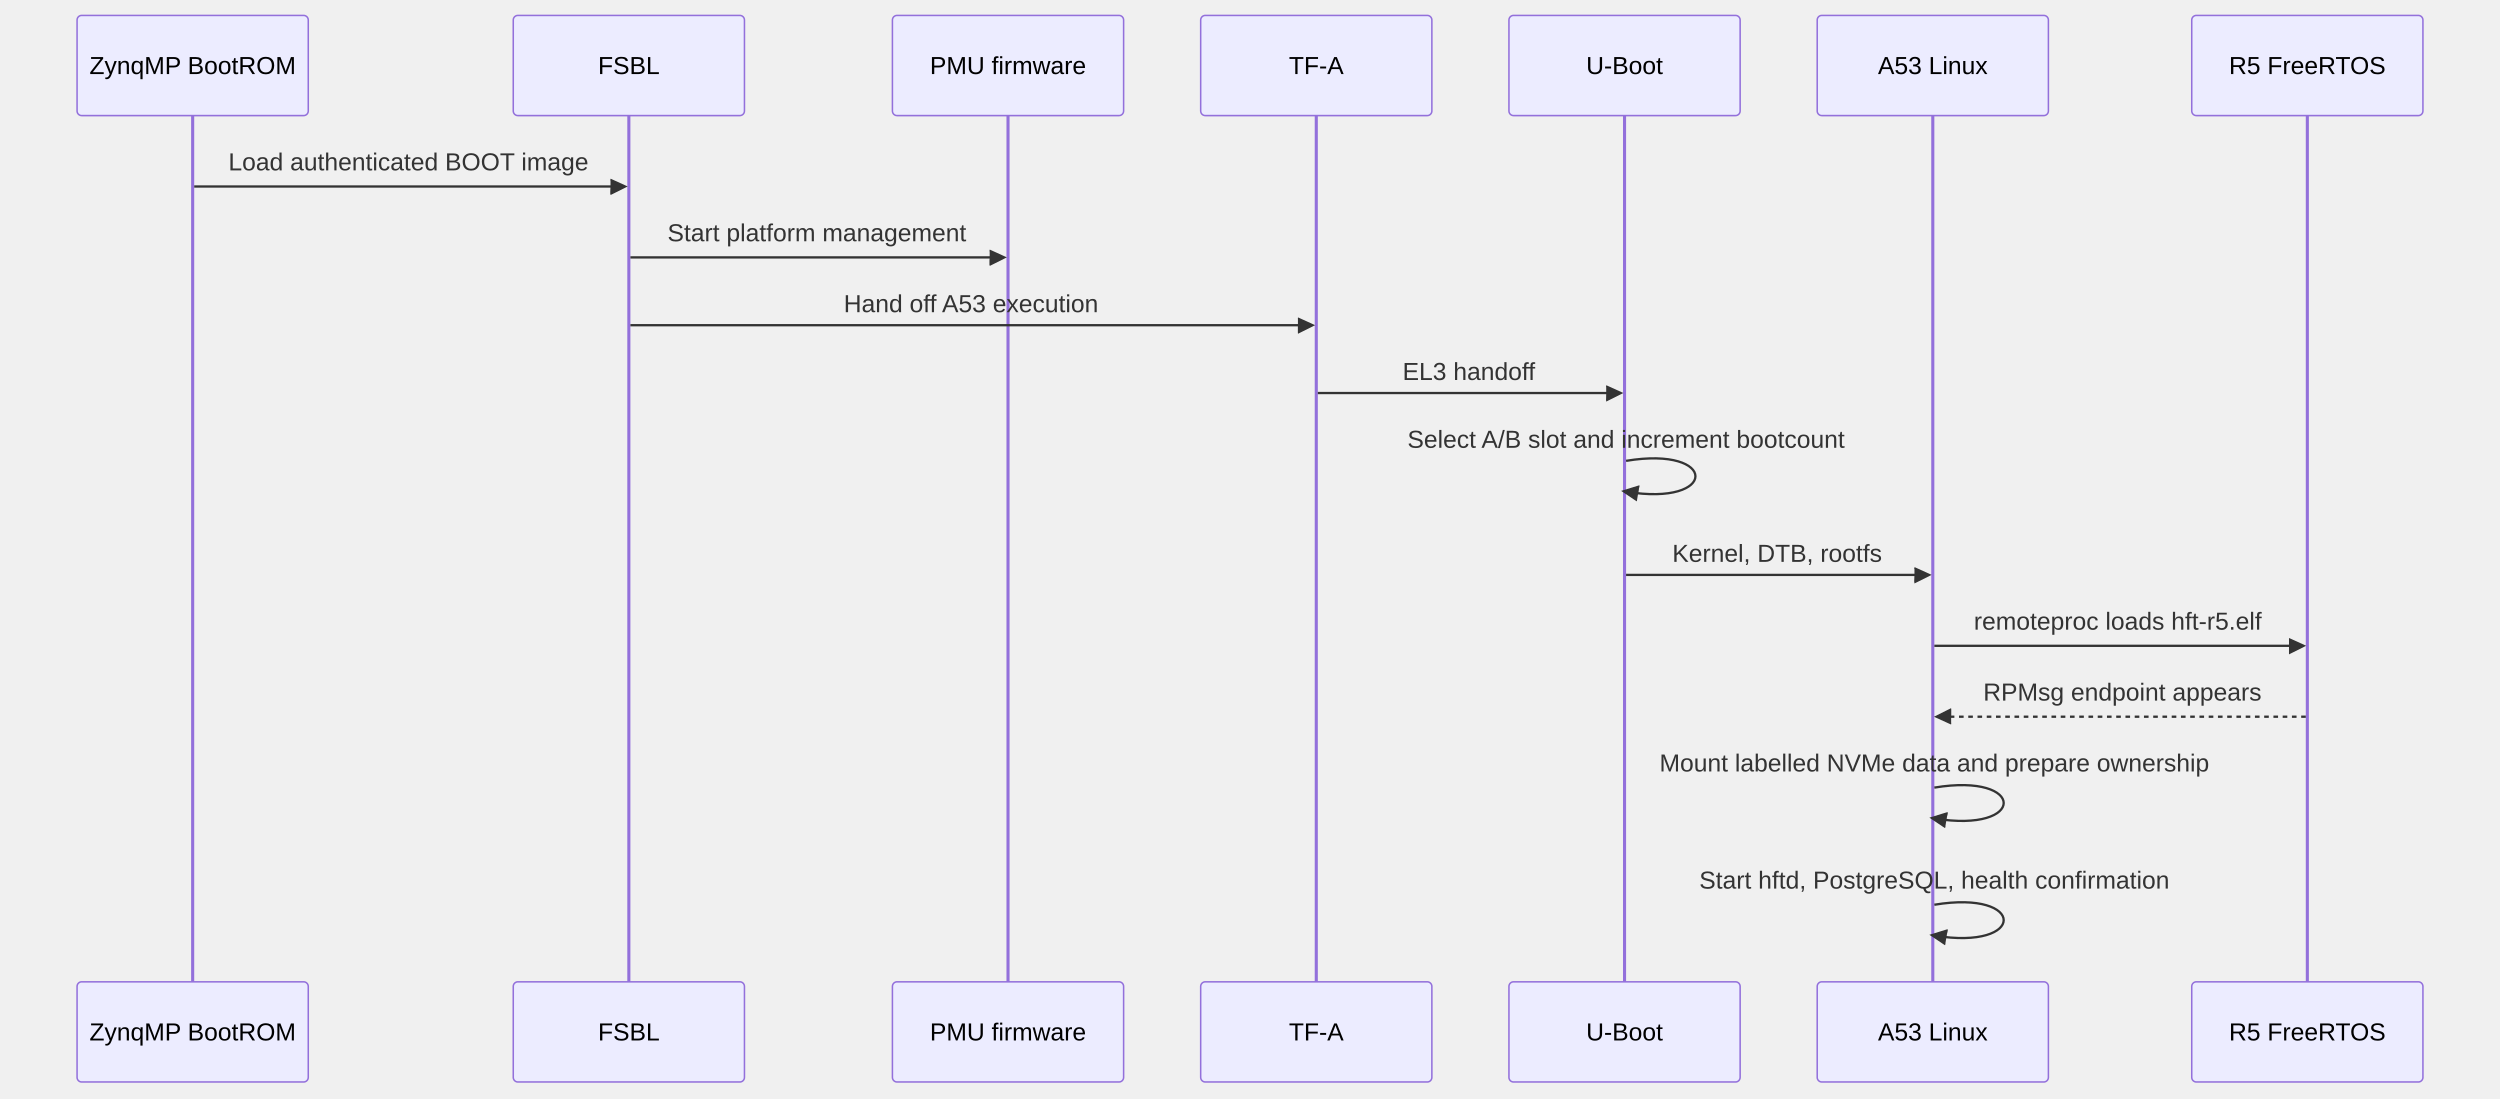
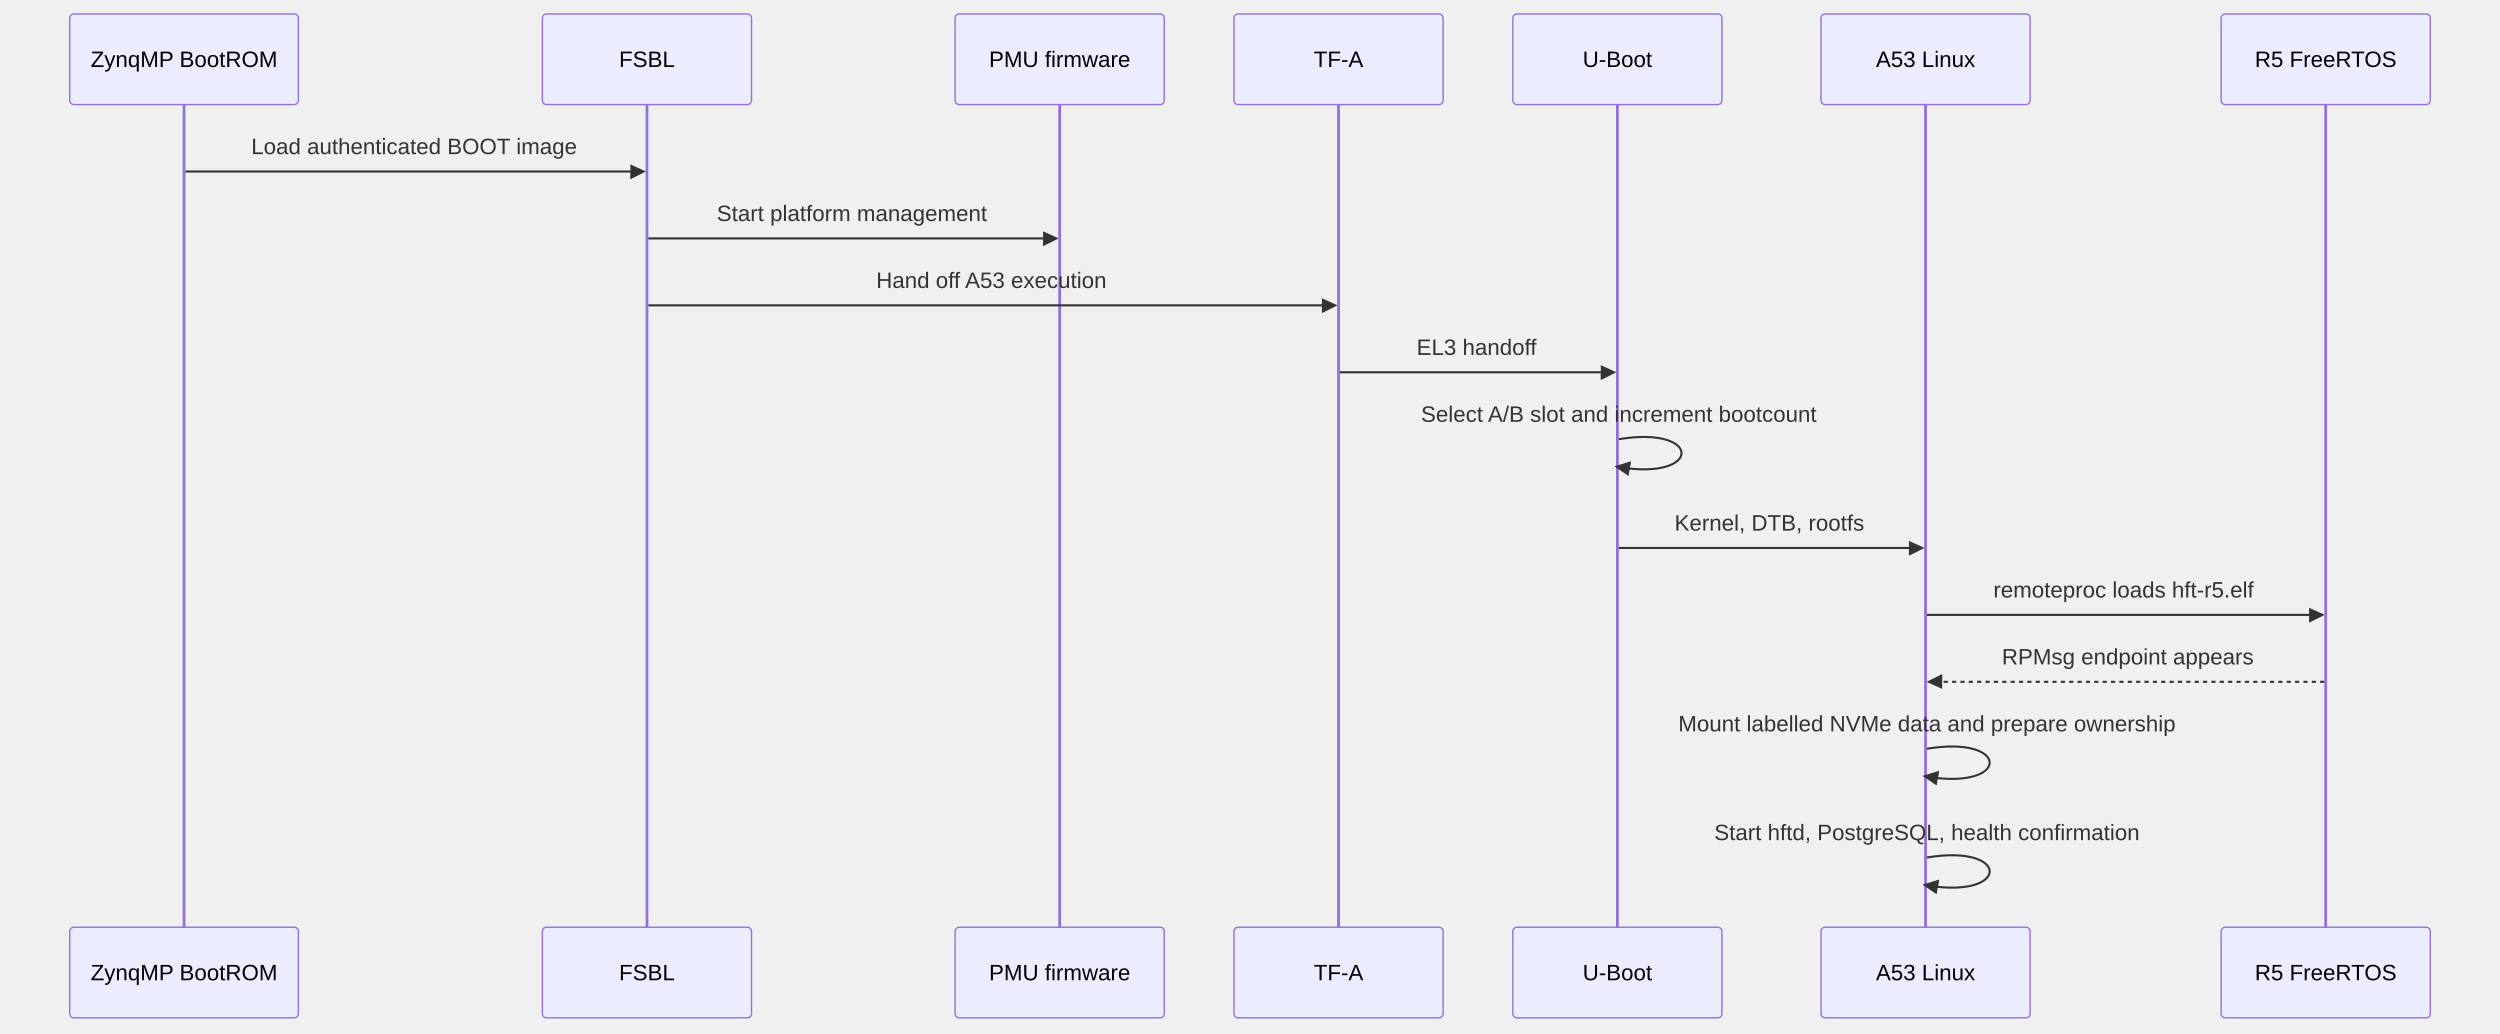
- <svg xmlns="http://www.w3.org/2000/svg" id="my-svg" width="100%" style="max-width: 1622px; background-color: transparent;" viewBox="-50 -10 1622 713" role="graphics-document document" aria-roledescription="sequence">
+ <svg xmlns="http://www.w3.org/2000/svg" id="my-svg" width="100%" style="max-width: 1793px; background-color: transparent;" viewBox="-50 -10 1793 741" role="graphics-document document" aria-roledescription="sequence">
  <g>
-     <rect x="1372" y="627" fill="#eaeaea" stroke="#666" width="150" height="65" name="R5" rx="3" ry="3" class="actor actor-bottom" />
-     <text x="1447" y="659.5" dominant-baseline="central" alignment-baseline="central" class="actor actor-box" style="text-anchor: middle; font-size: 16px; font-weight: 400;">
-       <tspan x="1447" dy="0">R5 FreeRTOS</tspan>
+     <rect x="1543" y="655" fill="#eaeaea" stroke="#666" width="150" height="65" name="R5" rx="3" ry="3" class="actor actor-bottom" />
+     <text x="1618" y="687.5" dominant-baseline="central" alignment-baseline="central" class="actor actor-box" style="text-anchor: middle; font-size: 16px; font-weight: 400;">
+       <tspan x="1618" dy="0">R5 FreeRTOS</tspan>
    </text>
  </g>
  <g>
-     <rect x="1129" y="627" fill="#eaeaea" stroke="#666" width="150" height="65" name="Linux" rx="3" ry="3" class="actor actor-bottom" />
-     <text x="1204" y="659.5" dominant-baseline="central" alignment-baseline="central" class="actor actor-box" style="text-anchor: middle; font-size: 16px; font-weight: 400;">
-       <tspan x="1204" dy="0">A53 Linux</tspan>
+     <rect x="1256" y="655" fill="#eaeaea" stroke="#666" width="150" height="65" name="Linux" rx="3" ry="3" class="actor actor-bottom" />
+     <text x="1331" y="687.5" dominant-baseline="central" alignment-baseline="central" class="actor actor-box" style="text-anchor: middle; font-size: 16px; font-weight: 400;">
+       <tspan x="1331" dy="0">A53 Linux</tspan>
    </text>
  </g>
  <g>
-     <rect x="929" y="627" fill="#eaeaea" stroke="#666" width="150" height="65" name="UBoot" rx="3" ry="3" class="actor actor-bottom" />
-     <text x="1004" y="659.5" dominant-baseline="central" alignment-baseline="central" class="actor actor-box" style="text-anchor: middle; font-size: 16px; font-weight: 400;">
-       <tspan x="1004" dy="0">U-Boot</tspan>
+     <rect x="1035" y="655" fill="#eaeaea" stroke="#666" width="150" height="65" name="UBoot" rx="3" ry="3" class="actor actor-bottom" />
+     <text x="1110" y="687.5" dominant-baseline="central" alignment-baseline="central" class="actor actor-box" style="text-anchor: middle; font-size: 16px; font-weight: 400;">
+       <tspan x="1110" dy="0">U-Boot</tspan>
    </text>
  </g>
  <g>
-     <rect x="729" y="627" fill="#eaeaea" stroke="#666" width="150" height="65" name="ATF" rx="3" ry="3" class="actor actor-bottom" />
-     <text x="804" y="659.5" dominant-baseline="central" alignment-baseline="central" class="actor actor-box" style="text-anchor: middle; font-size: 16px; font-weight: 400;">
-       <tspan x="804" dy="0">TF-A</tspan>
+     <rect x="835" y="655" fill="#eaeaea" stroke="#666" width="150" height="65" name="ATF" rx="3" ry="3" class="actor actor-bottom" />
+     <text x="910" y="687.5" dominant-baseline="central" alignment-baseline="central" class="actor actor-box" style="text-anchor: middle; font-size: 16px; font-weight: 400;">
+       <tspan x="910" dy="0">TF-A</tspan>
    </text>
  </g>
  <g>
-     <rect x="529" y="627" fill="#eaeaea" stroke="#666" width="150" height="65" name="PMU" rx="3" ry="3" class="actor actor-bottom" />
-     <text x="604" y="659.5" dominant-baseline="central" alignment-baseline="central" class="actor actor-box" style="text-anchor: middle; font-size: 16px; font-weight: 400;">
-       <tspan x="604" dy="0">PMU firmware</tspan>
+     <rect x="635" y="655" fill="#eaeaea" stroke="#666" width="150" height="65" name="PMU" rx="3" ry="3" class="actor actor-bottom" />
+     <text x="710" y="687.5" dominant-baseline="central" alignment-baseline="central" class="actor actor-box" style="text-anchor: middle; font-size: 16px; font-weight: 400;">
+       <tspan x="710" dy="0">PMU firmware</tspan>
    </text>
  </g>
  <g>
-     <rect x="283" y="627" fill="#eaeaea" stroke="#666" width="150" height="65" name="FSBL" rx="3" ry="3" class="actor actor-bottom" />
-     <text x="358" y="659.5" dominant-baseline="central" alignment-baseline="central" class="actor actor-box" style="text-anchor: middle; font-size: 16px; font-weight: 400;">
-       <tspan x="358" dy="0">FSBL</tspan>
+     <rect x="339" y="655" fill="#eaeaea" stroke="#666" width="150" height="65" name="FSBL" rx="3" ry="3" class="actor actor-bottom" />
+     <text x="414" y="687.5" dominant-baseline="central" alignment-baseline="central" class="actor actor-box" style="text-anchor: middle; font-size: 16px; font-weight: 400;">
+       <tspan x="414" dy="0">FSBL</tspan>
    </text>
  </g>
  <g>
-     <rect x="0" y="627" fill="#eaeaea" stroke="#666" width="150" height="65" name="ROM" rx="3" ry="3" class="actor actor-bottom" />
-     <text x="75" y="659.5" dominant-baseline="central" alignment-baseline="central" class="actor actor-box" style="text-anchor: middle; font-size: 16px; font-weight: 400;">
-       <tspan x="75" dy="0">ZynqMP BootROM</tspan>
+     <rect x="0" y="655" fill="#eaeaea" stroke="#666" width="164" height="65" name="ROM" rx="3" ry="3" class="actor actor-bottom" />
+     <text x="82" y="687.5" dominant-baseline="central" alignment-baseline="central" class="actor actor-box" style="text-anchor: middle; font-size: 16px; font-weight: 400;">
+       <tspan x="82" dy="0">ZynqMP BootROM</tspan>
    </text>
  </g>
  <g>
-     <line id="actor6" x1="1447" y1="65" x2="1447" y2="627" class="actor-line 200" stroke-width="0.5px" stroke="#999" name="R5" data-et="life-line" data-id="R5" />
+     <line id="actor6" x1="1618" y1="65" x2="1618" y2="655" class="actor-line 200" stroke-width="0.5px" stroke="#999" name="R5" data-et="life-line" data-id="R5" />
    <g id="root-6" data-et="participant" data-type="participant" data-id="R5">
-       <rect x="1372" y="0" fill="#eaeaea" stroke="#666" width="150" height="65" name="R5" rx="3" ry="3" class="actor actor-top" />
-       <text x="1447" y="32.5" dominant-baseline="central" alignment-baseline="central" class="actor actor-box" style="text-anchor: middle; font-size: 16px; font-weight: 400;">
-         <tspan x="1447" dy="0">R5 FreeRTOS</tspan>
+       <rect x="1543" y="0" fill="#eaeaea" stroke="#666" width="150" height="65" name="R5" rx="3" ry="3" class="actor actor-top" />
+       <text x="1618" y="32.5" dominant-baseline="central" alignment-baseline="central" class="actor actor-box" style="text-anchor: middle; font-size: 16px; font-weight: 400;">
+         <tspan x="1618" dy="0">R5 FreeRTOS</tspan>
      </text>
    </g>
  </g>
  <g>
-     <line id="actor5" x1="1204" y1="65" x2="1204" y2="627" class="actor-line 200" stroke-width="0.5px" stroke="#999" name="Linux" data-et="life-line" data-id="Linux" />
+     <line id="actor5" x1="1331" y1="65" x2="1331" y2="655" class="actor-line 200" stroke-width="0.5px" stroke="#999" name="Linux" data-et="life-line" data-id="Linux" />
    <g id="root-5" data-et="participant" data-type="participant" data-id="Linux">
-       <rect x="1129" y="0" fill="#eaeaea" stroke="#666" width="150" height="65" name="Linux" rx="3" ry="3" class="actor actor-top" />
-       <text x="1204" y="32.5" dominant-baseline="central" alignment-baseline="central" class="actor actor-box" style="text-anchor: middle; font-size: 16px; font-weight: 400;">
-         <tspan x="1204" dy="0">A53 Linux</tspan>
+       <rect x="1256" y="0" fill="#eaeaea" stroke="#666" width="150" height="65" name="Linux" rx="3" ry="3" class="actor actor-top" />
+       <text x="1331" y="32.5" dominant-baseline="central" alignment-baseline="central" class="actor actor-box" style="text-anchor: middle; font-size: 16px; font-weight: 400;">
+         <tspan x="1331" dy="0">A53 Linux</tspan>
      </text>
    </g>
  </g>
  <g>
-     <line id="actor4" x1="1004" y1="65" x2="1004" y2="627" class="actor-line 200" stroke-width="0.5px" stroke="#999" name="UBoot" data-et="life-line" data-id="UBoot" />
+     <line id="actor4" x1="1110" y1="65" x2="1110" y2="655" class="actor-line 200" stroke-width="0.5px" stroke="#999" name="UBoot" data-et="life-line" data-id="UBoot" />
    <g id="root-4" data-et="participant" data-type="participant" data-id="UBoot">
-       <rect x="929" y="0" fill="#eaeaea" stroke="#666" width="150" height="65" name="UBoot" rx="3" ry="3" class="actor actor-top" />
-       <text x="1004" y="32.5" dominant-baseline="central" alignment-baseline="central" class="actor actor-box" style="text-anchor: middle; font-size: 16px; font-weight: 400;">
-         <tspan x="1004" dy="0">U-Boot</tspan>
+       <rect x="1035" y="0" fill="#eaeaea" stroke="#666" width="150" height="65" name="UBoot" rx="3" ry="3" class="actor actor-top" />
+       <text x="1110" y="32.5" dominant-baseline="central" alignment-baseline="central" class="actor actor-box" style="text-anchor: middle; font-size: 16px; font-weight: 400;">
+         <tspan x="1110" dy="0">U-Boot</tspan>
      </text>
    </g>
  </g>
  <g>
-     <line id="actor3" x1="804" y1="65" x2="804" y2="627" class="actor-line 200" stroke-width="0.5px" stroke="#999" name="ATF" data-et="life-line" data-id="ATF" />
+     <line id="actor3" x1="910" y1="65" x2="910" y2="655" class="actor-line 200" stroke-width="0.5px" stroke="#999" name="ATF" data-et="life-line" data-id="ATF" />
    <g id="root-3" data-et="participant" data-type="participant" data-id="ATF">
-       <rect x="729" y="0" fill="#eaeaea" stroke="#666" width="150" height="65" name="ATF" rx="3" ry="3" class="actor actor-top" />
-       <text x="804" y="32.5" dominant-baseline="central" alignment-baseline="central" class="actor actor-box" style="text-anchor: middle; font-size: 16px; font-weight: 400;">
-         <tspan x="804" dy="0">TF-A</tspan>
+       <rect x="835" y="0" fill="#eaeaea" stroke="#666" width="150" height="65" name="ATF" rx="3" ry="3" class="actor actor-top" />
+       <text x="910" y="32.5" dominant-baseline="central" alignment-baseline="central" class="actor actor-box" style="text-anchor: middle; font-size: 16px; font-weight: 400;">
+         <tspan x="910" dy="0">TF-A</tspan>
      </text>
    </g>
  </g>
  <g>
-     <line id="actor2" x1="604" y1="65" x2="604" y2="627" class="actor-line 200" stroke-width="0.5px" stroke="#999" name="PMU" data-et="life-line" data-id="PMU" />
+     <line id="actor2" x1="710" y1="65" x2="710" y2="655" class="actor-line 200" stroke-width="0.5px" stroke="#999" name="PMU" data-et="life-line" data-id="PMU" />
    <g id="root-2" data-et="participant" data-type="participant" data-id="PMU">
-       <rect x="529" y="0" fill="#eaeaea" stroke="#666" width="150" height="65" name="PMU" rx="3" ry="3" class="actor actor-top" />
-       <text x="604" y="32.5" dominant-baseline="central" alignment-baseline="central" class="actor actor-box" style="text-anchor: middle; font-size: 16px; font-weight: 400;">
-         <tspan x="604" dy="0">PMU firmware</tspan>
+       <rect x="635" y="0" fill="#eaeaea" stroke="#666" width="150" height="65" name="PMU" rx="3" ry="3" class="actor actor-top" />
+       <text x="710" y="32.5" dominant-baseline="central" alignment-baseline="central" class="actor actor-box" style="text-anchor: middle; font-size: 16px; font-weight: 400;">
+         <tspan x="710" dy="0">PMU firmware</tspan>
      </text>
    </g>
  </g>
  <g>
-     <line id="actor1" x1="358" y1="65" x2="358" y2="627" class="actor-line 200" stroke-width="0.5px" stroke="#999" name="FSBL" data-et="life-line" data-id="FSBL" />
+     <line id="actor1" x1="414" y1="65" x2="414" y2="655" class="actor-line 200" stroke-width="0.5px" stroke="#999" name="FSBL" data-et="life-line" data-id="FSBL" />
    <g id="root-1" data-et="participant" data-type="participant" data-id="FSBL">
-       <rect x="283" y="0" fill="#eaeaea" stroke="#666" width="150" height="65" name="FSBL" rx="3" ry="3" class="actor actor-top" />
-       <text x="358" y="32.5" dominant-baseline="central" alignment-baseline="central" class="actor actor-box" style="text-anchor: middle; font-size: 16px; font-weight: 400;">
-         <tspan x="358" dy="0">FSBL</tspan>
+       <rect x="339" y="0" fill="#eaeaea" stroke="#666" width="150" height="65" name="FSBL" rx="3" ry="3" class="actor actor-top" />
+       <text x="414" y="32.5" dominant-baseline="central" alignment-baseline="central" class="actor actor-box" style="text-anchor: middle; font-size: 16px; font-weight: 400;">
+         <tspan x="414" dy="0">FSBL</tspan>
      </text>
    </g>
  </g>
  <g>
-     <line id="actor0" x1="75" y1="65" x2="75" y2="627" class="actor-line 200" stroke-width="0.5px" stroke="#999" name="ROM" data-et="life-line" data-id="ROM" />
+     <line id="actor0" x1="82" y1="65" x2="82" y2="655" class="actor-line 200" stroke-width="0.5px" stroke="#999" name="ROM" data-et="life-line" data-id="ROM" />
    <g id="root-0" data-et="participant" data-type="participant" data-id="ROM">
-       <rect x="0" y="0" fill="#eaeaea" stroke="#666" width="150" height="65" name="ROM" rx="3" ry="3" class="actor actor-top" />
-       <text x="75" y="32.5" dominant-baseline="central" alignment-baseline="central" class="actor actor-box" style="text-anchor: middle; font-size: 16px; font-weight: 400;">
-         <tspan x="75" dy="0">ZynqMP BootROM</tspan>
+       <rect x="0" y="0" fill="#eaeaea" stroke="#666" width="164" height="65" name="ROM" rx="3" ry="3" class="actor actor-top" />
+       <text x="82" y="32.5" dominant-baseline="central" alignment-baseline="central" class="actor actor-box" style="text-anchor: middle; font-size: 16px; font-weight: 400;">
+         <tspan x="82" dy="0">ZynqMP BootROM</tspan>
      </text>
    </g>
  </g>
  <style>#my-svg{font-family:"trebuchet ms",verdana,arial,sans-serif;font-size:16px;fill:#333;}@keyframes edge-animation-frame{from{stroke-dashoffset:0;}}@keyframes dash{to{stroke-dashoffset:0;}}#my-svg .edge-animation-slow{stroke-dasharray:9,5!important;stroke-dashoffset:900;animation:dash 50s linear infinite;stroke-linecap:round;}#my-svg .edge-animation-fast{stroke-dasharray:9,5!important;stroke-dashoffset:900;animation:dash 20s linear infinite;stroke-linecap:round;}#my-svg .error-icon{fill:#552222;}#my-svg .error-text{fill:#552222;stroke:#552222;}#my-svg .edge-thickness-normal{stroke-width:1px;}#my-svg .edge-thickness-thick{stroke-width:3.5px;}#my-svg .edge-pattern-solid{stroke-dasharray:0;}#my-svg .edge-thickness-invisible{stroke-width:0;fill:none;}#my-svg .edge-pattern-dashed{stroke-dasharray:3;}#my-svg .edge-pattern-dotted{stroke-dasharray:2;}#my-svg .marker{fill:#333333;stroke:#333333;}#my-svg .marker.cross{stroke:#333333;}#my-svg svg{font-family:"trebuchet ms",verdana,arial,sans-serif;font-size:16px;}#my-svg p{margin:0;}#my-svg .actor{stroke:#9370DB;fill:#ECECFF;stroke-width:1;}#my-svg rect.actor.outer-path[data-look="neo"]{filter:drop-shadow(1px 2px 2px rgba(185, 185, 185, 1));}#my-svg rect.note[data-look="neo"]{stroke:#aaaa33;fill:#fff5ad;filter:drop-shadow(1px 2px 2px rgba(185, 185, 185, 1));}#my-svg text.actor&gt;tspan{fill:black;stroke:none;}#my-svg .actor-line{stroke:#9370DB;}#my-svg .innerArc{stroke-width:1.5;stroke-dasharray:none;}#my-svg .messageLine0{stroke-width:1.5;stroke-dasharray:none;stroke:#333;}#my-svg .messageLine1{stroke-width:1.5;stroke-dasharray:2,2;stroke:#333;}#my-svg [id$="-arrowhead"] path{fill:#333;stroke:#333;}#my-svg .sequenceNumber{fill:white;}#my-svg [id$="-sequencenumber"]{fill:#333;}#my-svg [id$="-crosshead"] path{fill:#333;stroke:#333;}#my-svg .messageText{fill:#333;stroke:none;}#my-svg .labelBox{stroke:#9370DB;fill:#ECECFF;filter:none;}#my-svg .labelText,#my-svg .labelText&gt;tspan{fill:black;stroke:none;}#my-svg .loopText,#my-svg .loopText&gt;tspan{fill:black;stroke:none;}#my-svg .sectionTitle,#my-svg .sectionTitle&gt;tspan{fill:black;stroke:none;}#my-svg .loopLine{stroke-width:2px;stroke-dasharray:2,2;stroke:#9370DB;fill:#9370DB;}#my-svg .note{stroke:#aaaa33;fill:#fff5ad;}#my-svg .noteText,#my-svg .noteText&gt;tspan{fill:black;stroke:none;font-weight:normal;}#my-svg .activation0{fill:#f4f4f4;stroke:#666;}#my-svg .activation1{fill:#f4f4f4;stroke:#666;}#my-svg .activation2{fill:#f4f4f4;stroke:#666;}#my-svg .actorPopupMenu{position:absolute;}#my-svg .actorPopupMenuPanel{position:absolute;fill:#ECECFF;box-shadow:0px 8px 16px 0px rgba(0,0,0,0.2);filter:drop-shadow(3px 5px 2px rgb(0 0 0 / 0.4));}#my-svg .actor-man circle,#my-svg line{fill:#ECECFF;stroke-width:2px;}#my-svg g rect.rect{filter:drop-shadow(1px 2px 2px rgba(185, 185, 185, 1));stroke:#9370DB;}#my-svg .node .neo-node{stroke:#9370DB;}#my-svg [data-look="neo"].node rect,#my-svg [data-look="neo"].cluster rect,#my-svg [data-look="neo"].node polygon{stroke:#9370DB;filter:drop-shadow(1px 2px 2px rgba(185, 185, 185, 1));}#my-svg [data-look="neo"].swimlane.cluster rect{filter:none;}#my-svg [data-look="neo"].node path{stroke:#9370DB;stroke-width:1px;}#my-svg [data-look="neo"].node .outer-path{filter:drop-shadow(1px 2px 2px rgba(185, 185, 185, 1));}#my-svg [data-look="neo"].node .neo-line path{stroke:#9370DB;filter:none;}#my-svg [data-look="neo"].node circle{stroke:#9370DB;filter:drop-shadow(1px 2px 2px rgba(185, 185, 185, 1));}#my-svg [data-look="neo"].node circle .state-start{fill:#000000;}#my-svg [data-look="neo"].icon-shape .icon{fill:#9370DB;filter:drop-shadow(1px 2px 2px rgba(185, 185, 185, 1));}#my-svg [data-look="neo"].icon-shape .icon-neo path{stroke:#9370DB;filter:drop-shadow(1px 2px 2px rgba(185, 185, 185, 1));}#my-svg :root{--mermaid-font-family:"trebuchet ms",verdana,arial,sans-serif;}</style>
  <g />
  <defs>
    <symbol id="my-svg-computer" width="24" height="24">
      <path transform="scale(.5)" d="M2 2v13h20v-13h-20zm18 11h-16v-9h16v9zm-10.228 6l.466-1h3.524l.467 1h-4.457zm14.228 3h-24l2-6h2.104l-1.33 4h18.45l-1.297-4h2.073l2 6zm-5-10h-14v-7h14v7z" />
    </symbol>
  </defs>
  <defs>
    <symbol id="my-svg-database" fill-rule="evenodd" clip-rule="evenodd">
      <path transform="scale(.5)" d="M12.258.001l.256.004.255.005.253.008.251.01.249.012.247.015.246.016.242.019.241.02.239.023.236.024.233.027.231.028.229.031.225.032.223.034.22.036.217.038.214.04.211.041.208.043.205.045.201.046.198.048.194.05.191.051.187.053.183.054.18.056.175.057.172.059.168.06.163.061.16.063.155.064.15.066.074.033.073.033.071.034.07.034.069.035.068.035.067.035.066.035.064.036.064.036.062.036.06.036.06.037.058.037.058.037.055.038.055.038.053.038.052.038.051.039.05.039.048.039.047.039.045.04.044.04.043.04.041.04.04.041.039.041.037.041.036.041.034.041.033.042.032.042.03.042.029.042.027.042.026.043.024.043.023.043.021.043.02.043.018.044.017.043.015.044.013.044.012.044.011.045.009.044.007.045.006.045.004.045.002.045.001.045v17l-.001.045-.002.045-.004.045-.006.045-.007.045-.009.044-.011.045-.012.044-.013.044-.015.044-.017.043-.018.044-.02.043-.021.043-.023.043-.024.043-.026.043-.027.042-.029.042-.03.042-.032.042-.033.042-.034.041-.036.041-.037.041-.039.041-.04.041-.041.04-.043.04-.044.04-.045.04-.047.039-.048.039-.05.039-.051.039-.052.038-.053.038-.055.038-.055.038-.058.037-.058.037-.06.037-.06.036-.062.036-.064.036-.064.036-.066.035-.067.035-.068.035-.069.035-.07.034-.071.034-.073.033-.074.033-.15.066-.155.064-.16.063-.163.061-.168.06-.172.059-.175.057-.18.056-.183.054-.187.053-.191.051-.194.05-.198.048-.201.046-.205.045-.208.043-.211.041-.214.04-.217.038-.22.036-.223.034-.225.032-.229.031-.231.028-.233.027-.236.024-.239.023-.241.02-.242.019-.246.016-.247.015-.249.012-.251.01-.253.008-.255.005-.256.004-.258.001-.258-.001-.256-.004-.255-.005-.253-.008-.251-.01-.249-.012-.247-.015-.245-.016-.243-.019-.241-.02-.238-.023-.236-.024-.234-.027-.231-.028-.228-.031-.226-.032-.223-.034-.22-.036-.217-.038-.214-.04-.211-.041-.208-.043-.204-.045-.201-.046-.198-.048-.195-.05-.19-.051-.187-.053-.184-.054-.179-.056-.176-.057-.172-.059-.167-.06-.164-.061-.159-.063-.155-.064-.151-.066-.074-.033-.072-.033-.072-.034-.07-.034-.069-.035-.068-.035-.067-.035-.066-.035-.064-.036-.063-.036-.062-.036-.061-.036-.06-.037-.058-.037-.057-.037-.056-.038-.055-.038-.053-.038-.052-.038-.051-.039-.049-.039-.049-.039-.046-.039-.046-.04-.044-.04-.043-.04-.041-.04-.04-.041-.039-.041-.037-.041-.036-.041-.034-.041-.033-.042-.032-.042-.03-.042-.029-.042-.027-.042-.026-.043-.024-.043-.023-.043-.021-.043-.02-.043-.018-.044-.017-.043-.015-.044-.013-.044-.012-.044-.011-.045-.009-.044-.007-.045-.006-.045-.004-.045-.002-.045-.001-.045v-17l.001-.045.002-.045.004-.045.006-.045.007-.045.009-.044.011-.045.012-.044.013-.044.015-.044.017-.043.018-.044.02-.043.021-.043.023-.043.024-.043.026-.043.027-.042.029-.042.03-.042.032-.042.033-.042.034-.041.036-.041.037-.041.039-.041.04-.041.041-.04.043-.04.044-.04.046-.04.046-.039.049-.039.049-.039.051-.039.052-.038.053-.038.055-.038.056-.038.057-.037.058-.037.06-.037.061-.036.062-.036.063-.036.064-.036.066-.035.067-.035.068-.035.069-.035.07-.034.072-.034.072-.033.074-.033.151-.066.155-.064.159-.063.164-.061.167-.06.172-.059.176-.057.179-.056.184-.054.187-.053.19-.051.195-.05.198-.048.201-.046.204-.045.208-.043.211-.041.214-.04.217-.038.22-.036.223-.034.226-.032.228-.031.231-.028.234-.027.236-.024.238-.023.241-.02.243-.019.245-.016.247-.015.249-.012.251-.01.253-.008.255-.005.256-.004.258-.001.258.001zm-9.258 20.499v.01l.001.021.003.021.004.022.005.021.006.022.007.022.009.023.01.022.011.023.012.023.013.023.015.023.016.024.017.023.018.024.019.024.021.024.022.025.023.024.024.025.052.049.056.05.061.051.066.051.07.051.075.051.079.052.084.052.088.052.092.052.097.052.102.051.105.052.11.052.114.051.119.051.123.051.127.05.131.05.135.05.139.048.144.049.147.047.152.047.155.047.16.045.163.045.167.043.171.043.176.041.178.041.183.039.187.039.19.037.194.035.197.035.202.033.204.031.209.03.212.029.216.027.219.025.222.024.226.021.23.02.233.018.236.016.24.015.243.012.246.01.249.008.253.005.256.004.259.001.26-.001.257-.004.254-.005.25-.008.247-.011.244-.012.241-.014.237-.016.233-.018.231-.021.226-.021.224-.024.22-.026.216-.027.212-.028.21-.031.205-.031.202-.034.198-.034.194-.036.191-.037.187-.039.183-.04.179-.04.175-.042.172-.043.168-.044.163-.045.16-.046.155-.046.152-.047.148-.048.143-.049.139-.049.136-.05.131-.05.126-.05.123-.051.118-.052.114-.051.11-.052.106-.052.101-.052.096-.052.092-.052.088-.053.083-.051.079-.052.074-.052.07-.051.065-.051.06-.051.056-.05.051-.05.023-.024.023-.025.021-.024.02-.024.019-.024.018-.024.017-.024.015-.023.014-.024.013-.023.012-.023.01-.023.01-.022.008-.022.006-.022.006-.022.004-.022.004-.021.001-.021.001-.021v-4.127l-.077.055-.08.053-.083.054-.085.053-.087.052-.09.052-.093.051-.095.05-.097.05-.1.049-.102.049-.105.048-.106.047-.109.047-.111.046-.114.045-.115.045-.118.044-.12.043-.122.042-.124.042-.126.041-.128.04-.13.04-.132.038-.134.038-.135.037-.138.037-.139.035-.142.035-.143.034-.144.033-.147.032-.148.031-.15.03-.151.03-.153.029-.154.027-.156.027-.158.026-.159.025-.161.024-.162.023-.163.022-.165.021-.166.02-.167.019-.169.018-.169.017-.171.016-.173.015-.173.014-.175.013-.175.012-.177.011-.178.01-.179.008-.179.008-.181.006-.182.005-.182.004-.184.003-.184.002h-.37l-.184-.002-.184-.003-.182-.004-.182-.005-.181-.006-.179-.008-.179-.008-.178-.01-.176-.011-.176-.012-.175-.013-.173-.014-.172-.015-.171-.016-.17-.017-.169-.018-.167-.019-.166-.02-.165-.021-.163-.022-.162-.023-.161-.024-.159-.025-.157-.026-.156-.027-.155-.027-.153-.029-.151-.03-.15-.03-.148-.031-.146-.032-.145-.033-.143-.034-.141-.035-.14-.035-.137-.037-.136-.037-.134-.038-.132-.038-.13-.04-.128-.04-.126-.041-.124-.042-.122-.042-.12-.044-.117-.043-.116-.045-.113-.045-.112-.046-.109-.047-.106-.047-.105-.048-.102-.049-.1-.049-.097-.05-.095-.05-.093-.052-.09-.051-.087-.052-.085-.053-.083-.054-.08-.054-.077-.054v4.127zm0-5.654v.011l.001.021.003.021.004.021.005.022.006.022.007.022.009.022.01.022.011.023.012.023.013.023.015.024.016.023.017.024.018.024.019.024.021.024.022.024.023.025.024.024.052.05.056.05.061.05.066.051.07.051.075.052.079.051.084.052.088.052.092.052.097.052.102.052.105.052.11.051.114.051.119.052.123.05.127.051.131.05.135.049.139.049.144.048.147.048.152.047.155.046.16.045.163.045.167.044.171.042.176.042.178.04.183.04.187.038.19.037.194.036.197.034.202.033.204.032.209.03.212.028.216.027.219.025.222.024.226.022.23.02.233.018.236.016.24.014.243.012.246.01.249.008.253.006.256.003.259.001.26-.001.257-.003.254-.006.25-.008.247-.01.244-.012.241-.015.237-.016.233-.018.231-.02.226-.022.224-.024.22-.025.216-.027.212-.029.21-.03.205-.032.202-.033.198-.035.194-.036.191-.037.187-.039.183-.039.179-.041.175-.042.172-.043.168-.044.163-.045.16-.045.155-.047.152-.047.148-.048.143-.048.139-.05.136-.049.131-.05.126-.051.123-.051.118-.051.114-.052.11-.052.106-.052.101-.052.096-.052.092-.052.088-.052.083-.052.079-.052.074-.051.07-.052.065-.051.06-.05.056-.051.051-.049.023-.025.023-.024.021-.025.02-.024.019-.024.018-.024.017-.024.015-.023.014-.023.013-.024.012-.022.01-.023.01-.023.008-.022.006-.022.006-.022.004-.021.004-.022.001-.021.001-.021v-4.139l-.077.054-.08.054-.083.054-.085.052-.087.053-.09.051-.093.051-.095.051-.097.05-.1.049-.102.049-.105.048-.106.047-.109.047-.111.046-.114.045-.115.044-.118.044-.12.044-.122.042-.124.042-.126.041-.128.04-.13.039-.132.039-.134.038-.135.037-.138.036-.139.036-.142.035-.143.033-.144.033-.147.033-.148.031-.15.03-.151.03-.153.028-.154.028-.156.027-.158.026-.159.025-.161.024-.162.023-.163.022-.165.021-.166.02-.167.019-.169.018-.169.017-.171.016-.173.015-.173.014-.175.013-.175.012-.177.011-.178.009-.179.009-.179.007-.181.007-.182.005-.182.004-.184.003-.184.002h-.37l-.184-.002-.184-.003-.182-.004-.182-.005-.181-.007-.179-.007-.179-.009-.178-.009-.176-.011-.176-.012-.175-.013-.173-.014-.172-.015-.171-.016-.17-.017-.169-.018-.167-.019-.166-.02-.165-.021-.163-.022-.162-.023-.161-.024-.159-.025-.157-.026-.156-.027-.155-.028-.153-.028-.151-.03-.15-.03-.148-.031-.146-.033-.145-.033-.143-.033-.141-.035-.14-.036-.137-.036-.136-.037-.134-.038-.132-.039-.13-.039-.128-.04-.126-.041-.124-.042-.122-.043-.12-.043-.117-.044-.116-.044-.113-.046-.112-.046-.109-.046-.106-.047-.105-.048-.102-.049-.1-.049-.097-.05-.095-.051-.093-.051-.09-.051-.087-.053-.085-.052-.083-.054-.08-.054-.077-.054v4.139zm0-5.666v.011l.001.02.003.022.004.021.005.022.006.021.007.022.009.023.01.022.011.023.012.023.013.023.015.023.016.024.017.024.018.023.019.024.021.025.022.024.023.024.024.025.052.05.056.05.061.05.066.051.07.051.075.052.079.051.084.052.088.052.092.052.097.052.102.052.105.051.11.052.114.051.119.051.123.051.127.05.131.05.135.05.139.049.144.048.147.048.152.047.155.046.16.045.163.045.167.043.171.043.176.042.178.04.183.04.187.038.19.037.194.036.197.034.202.033.204.032.209.03.212.028.216.027.219.025.222.024.226.021.23.02.233.018.236.017.24.014.243.012.246.01.249.008.253.006.256.003.259.001.26-.001.257-.003.254-.006.25-.008.247-.01.244-.013.241-.014.237-.016.233-.018.231-.02.226-.022.224-.024.22-.025.216-.027.212-.029.21-.03.205-.032.202-.033.198-.035.194-.036.191-.037.187-.039.183-.039.179-.041.175-.042.172-.043.168-.044.163-.045.16-.045.155-.047.152-.047.148-.048.143-.049.139-.049.136-.049.131-.051.126-.05.123-.051.118-.052.114-.051.11-.052.106-.052.101-.052.096-.052.092-.052.088-.052.083-.052.079-.052.074-.052.07-.051.065-.051.06-.051.056-.05.051-.049.023-.025.023-.025.021-.024.02-.024.019-.024.018-.024.017-.024.015-.023.014-.024.013-.023.012-.023.01-.022.01-.023.008-.022.006-.022.006-.022.004-.022.004-.021.001-.021.001-.021v-4.153l-.077.054-.08.054-.083.053-.085.053-.087.053-.09.051-.093.051-.095.051-.097.05-.1.049-.102.048-.105.048-.106.048-.109.046-.111.046-.114.046-.115.044-.118.044-.12.043-.122.043-.124.042-.126.041-.128.04-.13.039-.132.039-.134.038-.135.037-.138.036-.139.036-.142.034-.143.034-.144.033-.147.032-.148.032-.15.03-.151.03-.153.028-.154.028-.156.027-.158.026-.159.024-.161.024-.162.023-.163.023-.165.021-.166.02-.167.019-.169.018-.169.017-.171.016-.173.015-.173.014-.175.013-.175.012-.177.01-.178.01-.179.009-.179.007-.181.006-.182.006-.182.004-.184.003-.184.001-.185.001-.185-.001-.184-.001-.184-.003-.182-.004-.182-.006-.181-.006-.179-.007-.179-.009-.178-.01-.176-.01-.176-.012-.175-.013-.173-.014-.172-.015-.171-.016-.17-.017-.169-.018-.167-.019-.166-.02-.165-.021-.163-.023-.162-.023-.161-.024-.159-.024-.157-.026-.156-.027-.155-.028-.153-.028-.151-.03-.15-.03-.148-.032-.146-.032-.145-.033-.143-.034-.141-.034-.14-.036-.137-.036-.136-.037-.134-.038-.132-.039-.13-.039-.128-.041-.126-.041-.124-.041-.122-.043-.12-.043-.117-.044-.116-.044-.113-.046-.112-.046-.109-.046-.106-.048-.105-.048-.102-.048-.1-.05-.097-.049-.095-.051-.093-.051-.09-.052-.087-.052-.085-.053-.083-.053-.08-.054-.077-.054v4.153zm8.74-8.179l-.257.004-.254.005-.25.008-.247.011-.244.012-.241.014-.237.016-.233.018-.231.021-.226.022-.224.023-.22.026-.216.027-.212.028-.21.031-.205.032-.202.033-.198.034-.194.036-.191.038-.187.038-.183.04-.179.041-.175.042-.172.043-.168.043-.163.045-.16.046-.155.046-.152.048-.148.048-.143.048-.139.049-.136.05-.131.05-.126.051-.123.051-.118.051-.114.052-.11.052-.106.052-.101.052-.096.052-.092.052-.088.052-.083.052-.079.052-.074.051-.07.052-.065.051-.06.05-.056.05-.051.05-.023.025-.023.024-.021.024-.02.025-.019.024-.018.024-.017.023-.015.024-.014.023-.013.023-.012.023-.01.023-.01.022-.008.022-.006.023-.006.021-.004.022-.004.021-.001.021-.001.021.001.021.001.021.004.021.004.022.006.021.006.023.008.022.01.022.01.023.012.023.013.023.014.023.015.024.017.023.018.024.019.024.02.025.021.024.023.024.023.025.051.05.056.05.06.05.065.051.07.052.074.051.079.052.083.052.088.052.092.052.096.052.101.052.106.052.11.052.114.052.118.051.123.051.126.051.131.05.136.05.139.049.143.048.148.048.152.048.155.046.16.046.163.045.168.043.172.043.175.042.179.041.183.04.187.038.191.038.194.036.198.034.202.033.205.032.21.031.212.028.216.027.22.026.224.023.226.022.231.021.233.018.237.016.241.014.244.012.247.011.25.008.254.005.257.004.26.001.26-.001.257-.004.254-.005.25-.008.247-.011.244-.012.241-.014.237-.016.233-.018.231-.021.226-.022.224-.023.22-.026.216-.027.212-.028.21-.031.205-.032.202-.033.198-.034.194-.036.191-.038.187-.038.183-.04.179-.041.175-.042.172-.043.168-.043.163-.045.16-.046.155-.046.152-.048.148-.048.143-.048.139-.049.136-.05.131-.05.126-.051.123-.051.118-.051.114-.052.11-.052.106-.052.101-.052.096-.052.092-.052.088-.052.083-.052.079-.052.074-.051.07-.052.065-.051.06-.05.056-.05.051-.05.023-.025.023-.024.021-.024.02-.025.019-.024.018-.024.017-.023.015-.024.014-.023.013-.023.012-.023.01-.023.01-.022.008-.022.006-.023.006-.021.004-.022.004-.021.001-.021.001-.021-.001-.021-.001-.021-.004-.021-.004-.022-.006-.021-.006-.023-.008-.022-.01-.022-.01-.023-.012-.023-.013-.023-.014-.023-.015-.024-.017-.023-.018-.024-.019-.024-.02-.025-.021-.024-.023-.024-.023-.025-.051-.05-.056-.05-.06-.05-.065-.051-.07-.052-.074-.051-.079-.052-.083-.052-.088-.052-.092-.052-.096-.052-.101-.052-.106-.052-.11-.052-.114-.052-.118-.051-.123-.051-.126-.051-.131-.05-.136-.05-.139-.049-.143-.048-.148-.048-.152-.048-.155-.046-.16-.046-.163-.045-.168-.043-.172-.043-.175-.042-.179-.041-.183-.04-.187-.038-.191-.038-.194-.036-.198-.034-.202-.033-.205-.032-.21-.031-.212-.028-.216-.027-.22-.026-.224-.023-.226-.022-.231-.021-.233-.018-.237-.016-.241-.014-.244-.012-.247-.011-.25-.008-.254-.005-.257-.004-.26-.001-.26.001z" />
    </symbol>
  </defs>
  <defs>
    <symbol id="my-svg-clock" width="24" height="24">
      <path transform="scale(.5)" d="M12 2c5.514 0 10 4.486 10 10s-4.486 10-10 10-10-4.486-10-10 4.486-10 10-10zm0-2c-6.627 0-12 5.373-12 12s5.373 12 12 12 12-5.373 12-12-5.373-12-12-12zm5.848 12.459c.202.038.202.333.001.372-1.907.361-6.045 1.111-6.547 1.111-.719 0-1.301-.582-1.301-1.301 0-.512.77-5.447 1.125-7.445.034-.192.312-.181.343.014l.985 6.238 5.394 1.011z" />
    </symbol>
  </defs>
  <defs>
    <marker id="my-svg-arrowhead" refX="7.9" refY="5" markerUnits="userSpaceOnUse" markerWidth="12" markerHeight="12" orient="auto-start-reverse">
      <path d="M -1 0 L 10 5 L 0 10 z" />
    </marker>
  </defs>
  <defs>
    <marker id="my-svg-crosshead" markerWidth="15" markerHeight="8" orient="auto" refX="4" refY="4.5">
      <path fill="none" stroke="#000000" stroke-width="1pt" d="M 1,2 L 6,7 M 6,2 L 1,7" style="stroke-dasharray: 0, 0;" />
    </marker>
  </defs>
  <defs>
    <marker id="my-svg-filled-head" refX="15.5" refY="7" markerWidth="20" markerHeight="28" orient="auto">
      <path d="M 18,7 L9,13 L14,7 L9,1 Z" />
    </marker>
  </defs>
  <defs>
    <marker id="my-svg-sequencenumber" refX="15" refY="15" markerWidth="60" markerHeight="40" orient="auto">
      <circle cx="15" cy="15" r="6" />
    </marker>
  </defs>
  <defs>
    <marker id="my-svg-solidTopArrowHead" refX="7.9" refY="7.25" markerUnits="userSpaceOnUse" markerWidth="12" markerHeight="12" orient="auto-start-reverse">
      <path d="M 0 0 L 10 8 L 0 8 z" />
    </marker>
  </defs>
  <defs>
    <marker id="my-svg-solidBottomArrowHead" refX="7.9" refY="0.75" markerUnits="userSpaceOnUse" markerWidth="12" markerHeight="12" orient="auto-start-reverse">
      <path d="M 0 0 L 10 0 L 0 8 z" />
    </marker>
  </defs>
  <defs>
    <marker id="my-svg-stickTopArrowHead" refX="7.5" refY="7" markerUnits="userSpaceOnUse" markerWidth="12" markerHeight="12" orient="auto-start-reverse">
      <path d="M 0 0 L 7 7" stroke="black" stroke-width="1.5" fill="none" />
    </marker>
  </defs>
  <defs>
    <marker id="my-svg-stickBottomArrowHead" refX="7.5" refY="0" markerUnits="userSpaceOnUse" markerWidth="12" markerHeight="12" orient="auto-start-reverse">
      <path d="M 0 7 L 7 0" stroke="black" stroke-width="1.5" fill="none" />
    </marker>
  </defs>
-   <text x="215" y="80" text-anchor="middle" dominant-baseline="middle" alignment-baseline="middle" class="messageText" dy="1em" style="font-size: 16px; font-weight: 400;">Load authenticated BOOT image</text>
-   <line x1="76" y1="111" x2="354" y2="111" class="messageLine0" data-et="message" data-id="i0" data-from="ROM" data-to="FSBL" stroke-width="2" stroke="none" marker-end="url(#my-svg-arrowhead)" style="fill: none;" />
-   <text x="480" y="126" text-anchor="middle" dominant-baseline="middle" alignment-baseline="middle" class="messageText" dy="1em" style="font-size: 16px; font-weight: 400;">Start platform management</text>
-   <line x1="359" y1="157" x2="600" y2="157" class="messageLine0" data-et="message" data-id="i1" data-from="FSBL" data-to="PMU" stroke-width="2" stroke="none" marker-end="url(#my-svg-arrowhead)" style="fill: none;" />
-   <text x="580" y="172" text-anchor="middle" dominant-baseline="middle" alignment-baseline="middle" class="messageText" dy="1em" style="font-size: 16px; font-weight: 400;">Hand off A53 execution</text>
-   <line x1="359" y1="201" x2="800" y2="201" class="messageLine0" data-et="message" data-id="i2" data-from="FSBL" data-to="ATF" stroke-width="2" stroke="none" marker-end="url(#my-svg-arrowhead)" style="fill: none;" />
-   <text x="903" y="216" text-anchor="middle" dominant-baseline="middle" alignment-baseline="middle" class="messageText" dy="1em" style="font-size: 16px; font-weight: 400;">EL3 handoff</text>
-   <line x1="805" y1="245" x2="1000" y2="245" class="messageLine0" data-et="message" data-id="i3" data-from="ATF" data-to="UBoot" stroke-width="2" stroke="none" marker-end="url(#my-svg-arrowhead)" style="fill: none;" />
-   <text x="1005" y="260" text-anchor="middle" dominant-baseline="middle" alignment-baseline="middle" class="messageText" dy="1em" style="font-size: 16px; font-weight: 400;">Select A/B slot and increment bootcount</text>
-   <path d="M 1005,289 C 1065,279 1065,319 1005,309" class="messageLine0" data-et="message" data-id="i4" data-from="UBoot" data-to="UBoot" stroke-width="2" stroke="none" marker-end="url(#my-svg-arrowhead)" style="fill: none;" />
-   <text x="1103" y="334" text-anchor="middle" dominant-baseline="middle" alignment-baseline="middle" class="messageText" dy="1em" style="font-size: 16px; font-weight: 400;">Kernel, DTB, rootfs</text>
-   <line x1="1005" y1="363" x2="1200" y2="363" class="messageLine0" data-et="message" data-id="i5" data-from="UBoot" data-to="Linux" stroke-width="2" stroke="none" marker-end="url(#my-svg-arrowhead)" style="fill: none;" />
-   <text x="1324" y="378" text-anchor="middle" dominant-baseline="middle" alignment-baseline="middle" class="messageText" dy="1em" style="font-size: 16px; font-weight: 400;">remoteproc loads hft-r5.elf</text>
-   <line x1="1205" y1="409" x2="1443" y2="409" class="messageLine0" data-et="message" data-id="i6" data-from="Linux" data-to="R5" stroke-width="2" stroke="none" marker-end="url(#my-svg-arrowhead)" style="fill: none;" />
-   <text x="1327" y="424" text-anchor="middle" dominant-baseline="middle" alignment-baseline="middle" class="messageText" dy="1em" style="font-size: 16px; font-weight: 400;">RPMsg endpoint appears</text>
-   <line x1="1446" y1="455" x2="1208" y2="455" class="messageLine1" data-et="message" data-id="i7" data-from="R5" data-to="Linux" stroke-width="2" stroke="none" marker-end="url(#my-svg-arrowhead)" style="stroke-dasharray: 3, 3; fill: none;" />
-   <text x="1205" y="470" text-anchor="middle" dominant-baseline="middle" alignment-baseline="middle" class="messageText" dy="1em" style="font-size: 16px; font-weight: 400;">Mount labelled NVMe data and prepare ownership</text>
-   <path d="M 1205,501 C 1265,491 1265,531 1205,521" class="messageLine0" data-et="message" data-id="i8" data-from="Linux" data-to="Linux" stroke-width="2" stroke="none" marker-end="url(#my-svg-arrowhead)" style="fill: none;" />
-   <text x="1205" y="546" text-anchor="middle" dominant-baseline="middle" alignment-baseline="middle" class="messageText" dy="1em" style="font-size: 16px; font-weight: 400;">Start hftd, PostgreSQL, health confirmation</text>
-   <path d="M 1205,577 C 1265,567 1265,607 1205,597" class="messageLine0" data-et="message" data-id="i9" data-from="Linux" data-to="Linux" stroke-width="2" stroke="none" marker-end="url(#my-svg-arrowhead)" style="fill: none;" />
+   <text x="247" y="80" text-anchor="middle" dominant-baseline="middle" alignment-baseline="middle" class="messageText" dy="1em" style="font-size: 16px; font-weight: 400;">Load authenticated BOOT image</text>
+   <line x1="83" y1="113" x2="410" y2="113" class="messageLine0" data-et="message" data-id="i0" data-from="ROM" data-to="FSBL" stroke-width="2" stroke="none" marker-end="url(#my-svg-arrowhead)" style="fill: none;" />
+   <text x="561" y="128" text-anchor="middle" dominant-baseline="middle" alignment-baseline="middle" class="messageText" dy="1em" style="font-size: 16px; font-weight: 400;">Start platform management</text>
+   <line x1="415" y1="161" x2="706" y2="161" class="messageLine0" data-et="message" data-id="i1" data-from="FSBL" data-to="PMU" stroke-width="2" stroke="none" marker-end="url(#my-svg-arrowhead)" style="fill: none;" />
+   <text x="661" y="176" text-anchor="middle" dominant-baseline="middle" alignment-baseline="middle" class="messageText" dy="1em" style="font-size: 16px; font-weight: 400;">Hand off A53 execution</text>
+   <line x1="415" y1="209" x2="906" y2="209" class="messageLine0" data-et="message" data-id="i2" data-from="FSBL" data-to="ATF" stroke-width="2" stroke="none" marker-end="url(#my-svg-arrowhead)" style="fill: none;" />
+   <text x="1009" y="224" text-anchor="middle" dominant-baseline="middle" alignment-baseline="middle" class="messageText" dy="1em" style="font-size: 16px; font-weight: 400;">EL3 handoff</text>
+   <line x1="911" y1="257" x2="1106" y2="257" class="messageLine0" data-et="message" data-id="i3" data-from="ATF" data-to="UBoot" stroke-width="2" stroke="none" marker-end="url(#my-svg-arrowhead)" style="fill: none;" />
+   <text x="1111" y="272" text-anchor="middle" dominant-baseline="middle" alignment-baseline="middle" class="messageText" dy="1em" style="font-size: 16px; font-weight: 400;">Select A/B slot and increment bootcount</text>
+   <path d="M 1111,305 C 1171,295 1171,335 1111,325" class="messageLine0" data-et="message" data-id="i4" data-from="UBoot" data-to="UBoot" stroke-width="2" stroke="none" marker-end="url(#my-svg-arrowhead)" style="fill: none;" />
+   <text x="1219" y="350" text-anchor="middle" dominant-baseline="middle" alignment-baseline="middle" class="messageText" dy="1em" style="font-size: 16px; font-weight: 400;">Kernel, DTB, rootfs</text>
+   <line x1="1111" y1="383" x2="1327" y2="383" class="messageLine0" data-et="message" data-id="i5" data-from="UBoot" data-to="Linux" stroke-width="2" stroke="none" marker-end="url(#my-svg-arrowhead)" style="fill: none;" />
+   <text x="1473" y="398" text-anchor="middle" dominant-baseline="middle" alignment-baseline="middle" class="messageText" dy="1em" style="font-size: 16px; font-weight: 400;">remoteproc loads hft-r5.elf</text>
+   <line x1="1332" y1="431" x2="1614" y2="431" class="messageLine0" data-et="message" data-id="i6" data-from="Linux" data-to="R5" stroke-width="2" stroke="none" marker-end="url(#my-svg-arrowhead)" style="fill: none;" />
+   <text x="1476" y="446" text-anchor="middle" dominant-baseline="middle" alignment-baseline="middle" class="messageText" dy="1em" style="font-size: 16px; font-weight: 400;">RPMsg endpoint appears</text>
+   <line x1="1617" y1="479" x2="1335" y2="479" class="messageLine1" data-et="message" data-id="i7" data-from="R5" data-to="Linux" stroke-width="2" stroke="none" marker-end="url(#my-svg-arrowhead)" style="stroke-dasharray: 3, 3; fill: none;" />
+   <text x="1332" y="494" text-anchor="middle" dominant-baseline="middle" alignment-baseline="middle" class="messageText" dy="1em" style="font-size: 16px; font-weight: 400;">Mount labelled NVMe data and prepare ownership</text>
+   <path d="M 1332,527 C 1392,517 1392,557 1332,547" class="messageLine0" data-et="message" data-id="i8" data-from="Linux" data-to="Linux" stroke-width="2" stroke="none" marker-end="url(#my-svg-arrowhead)" style="fill: none;" />
+   <text x="1332" y="572" text-anchor="middle" dominant-baseline="middle" alignment-baseline="middle" class="messageText" dy="1em" style="font-size: 16px; font-weight: 400;">Start hftd, PostgreSQL, health confirmation</text>
+   <path d="M 1332,605 C 1392,595 1392,635 1332,625" class="messageLine0" data-et="message" data-id="i9" data-from="Linux" data-to="Linux" stroke-width="2" stroke="none" marker-end="url(#my-svg-arrowhead)" style="fill: none;" />
</svg>
